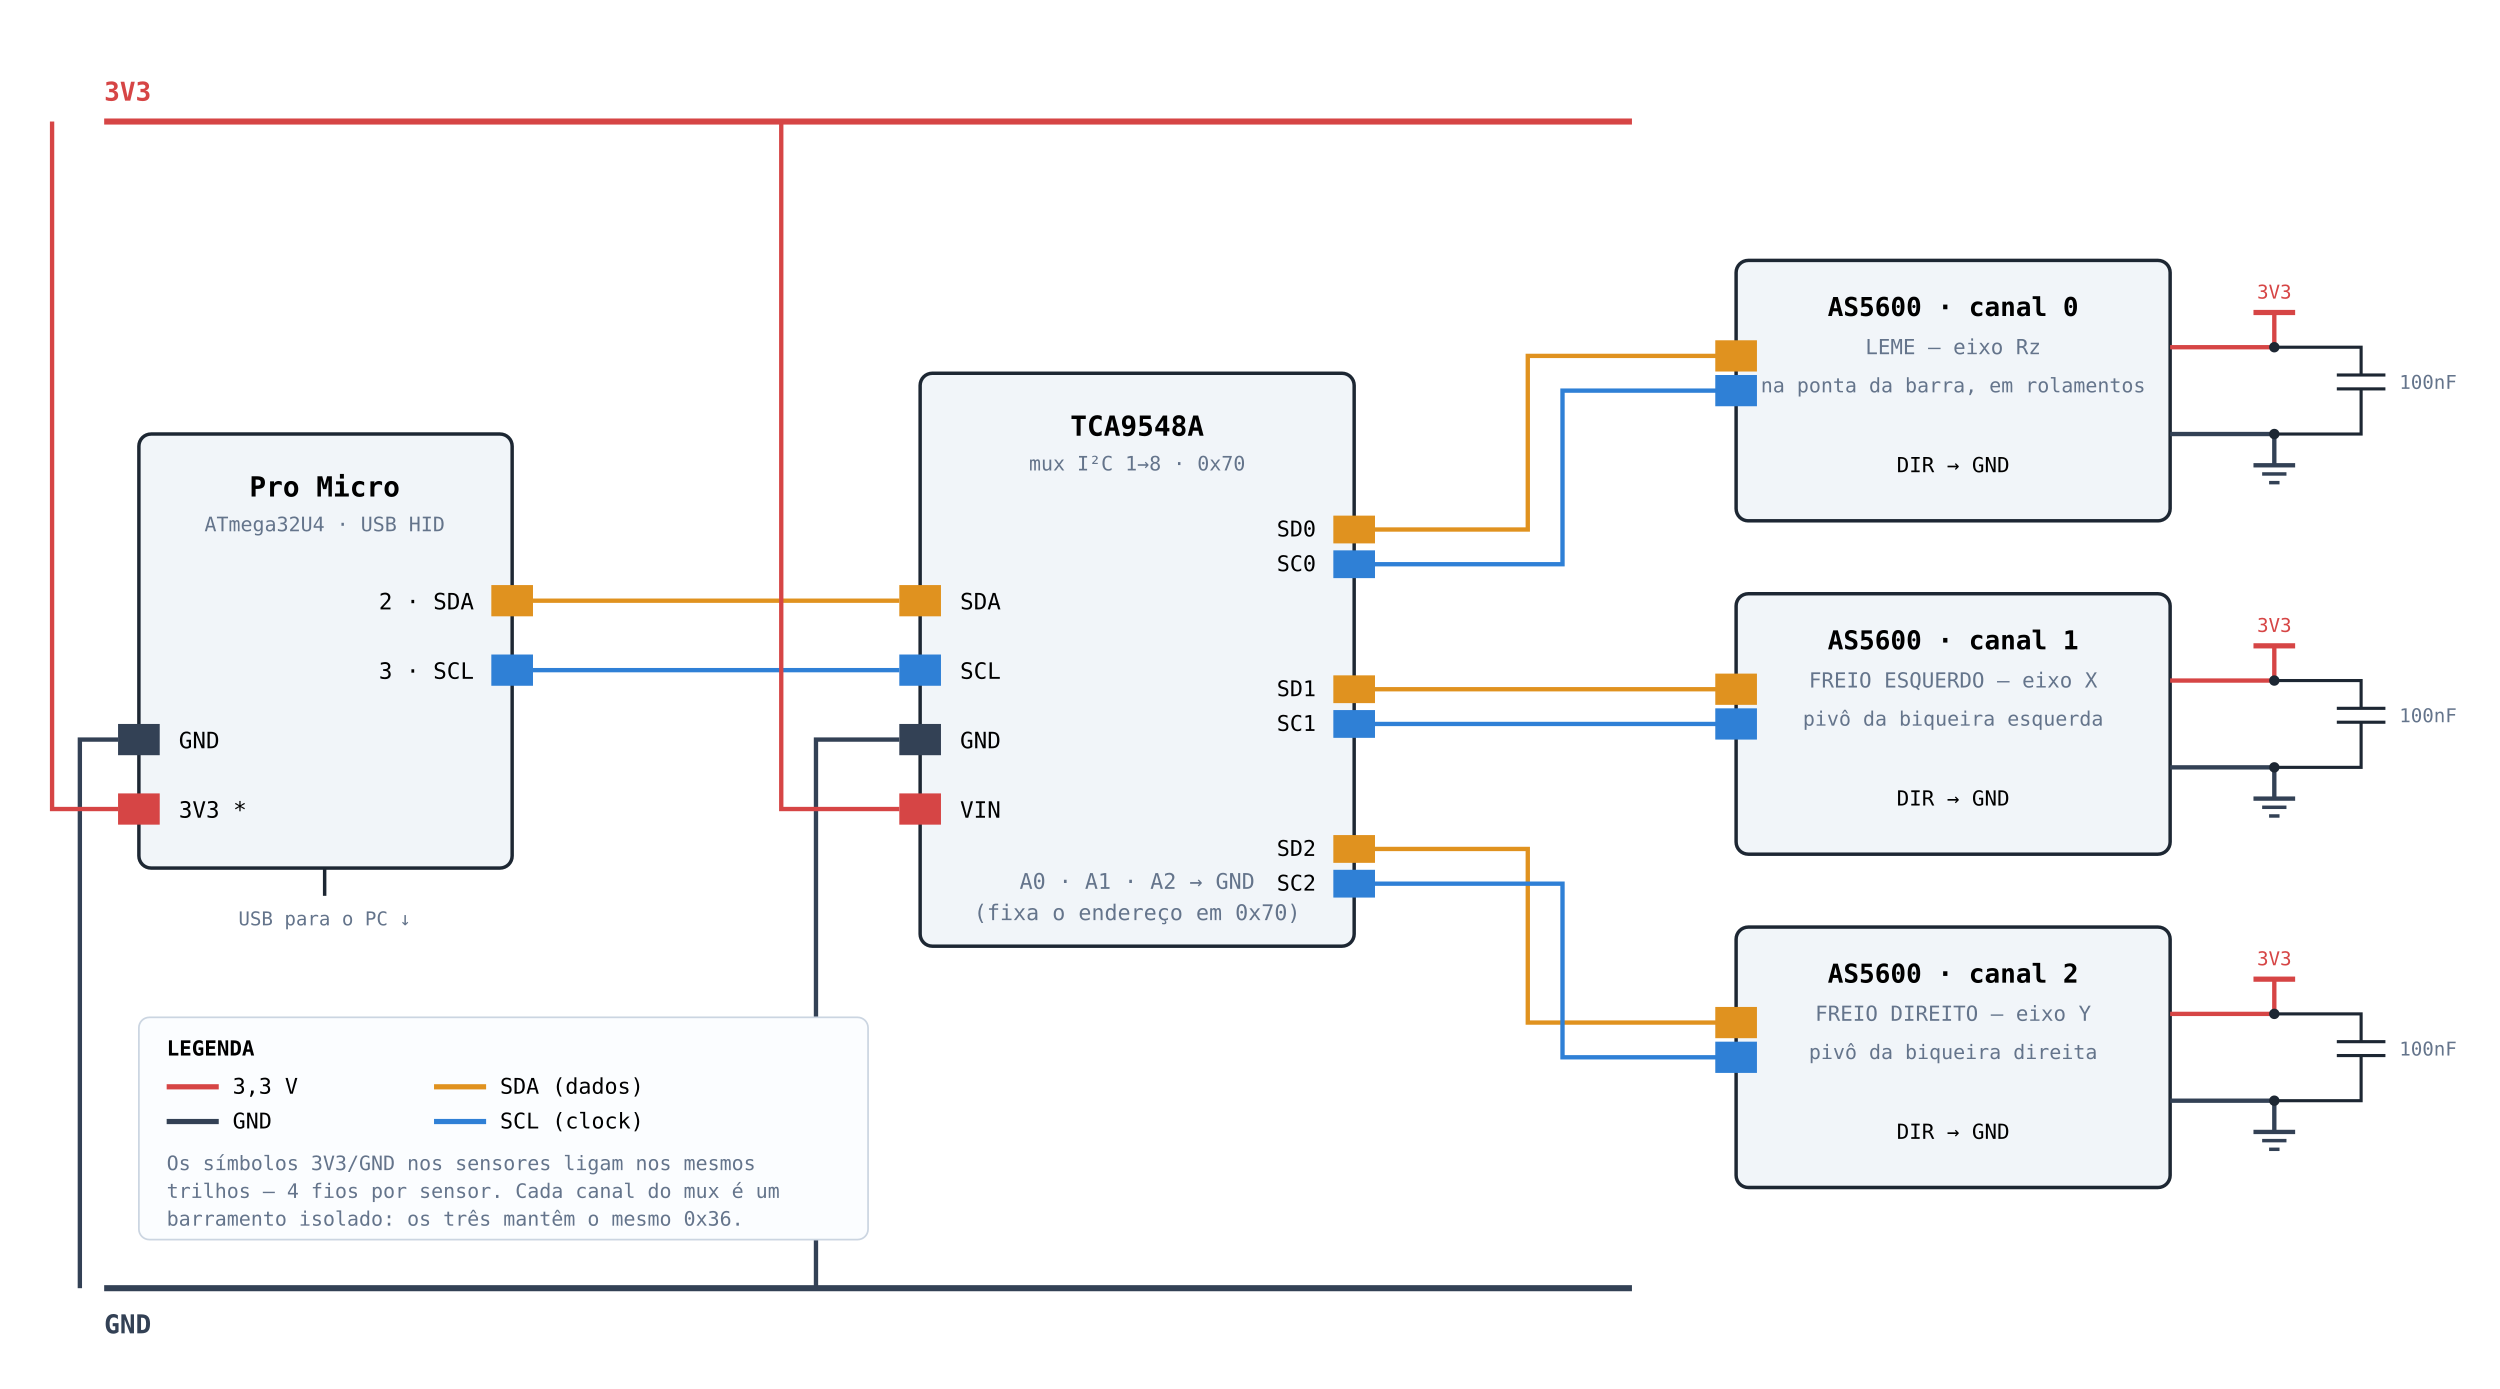
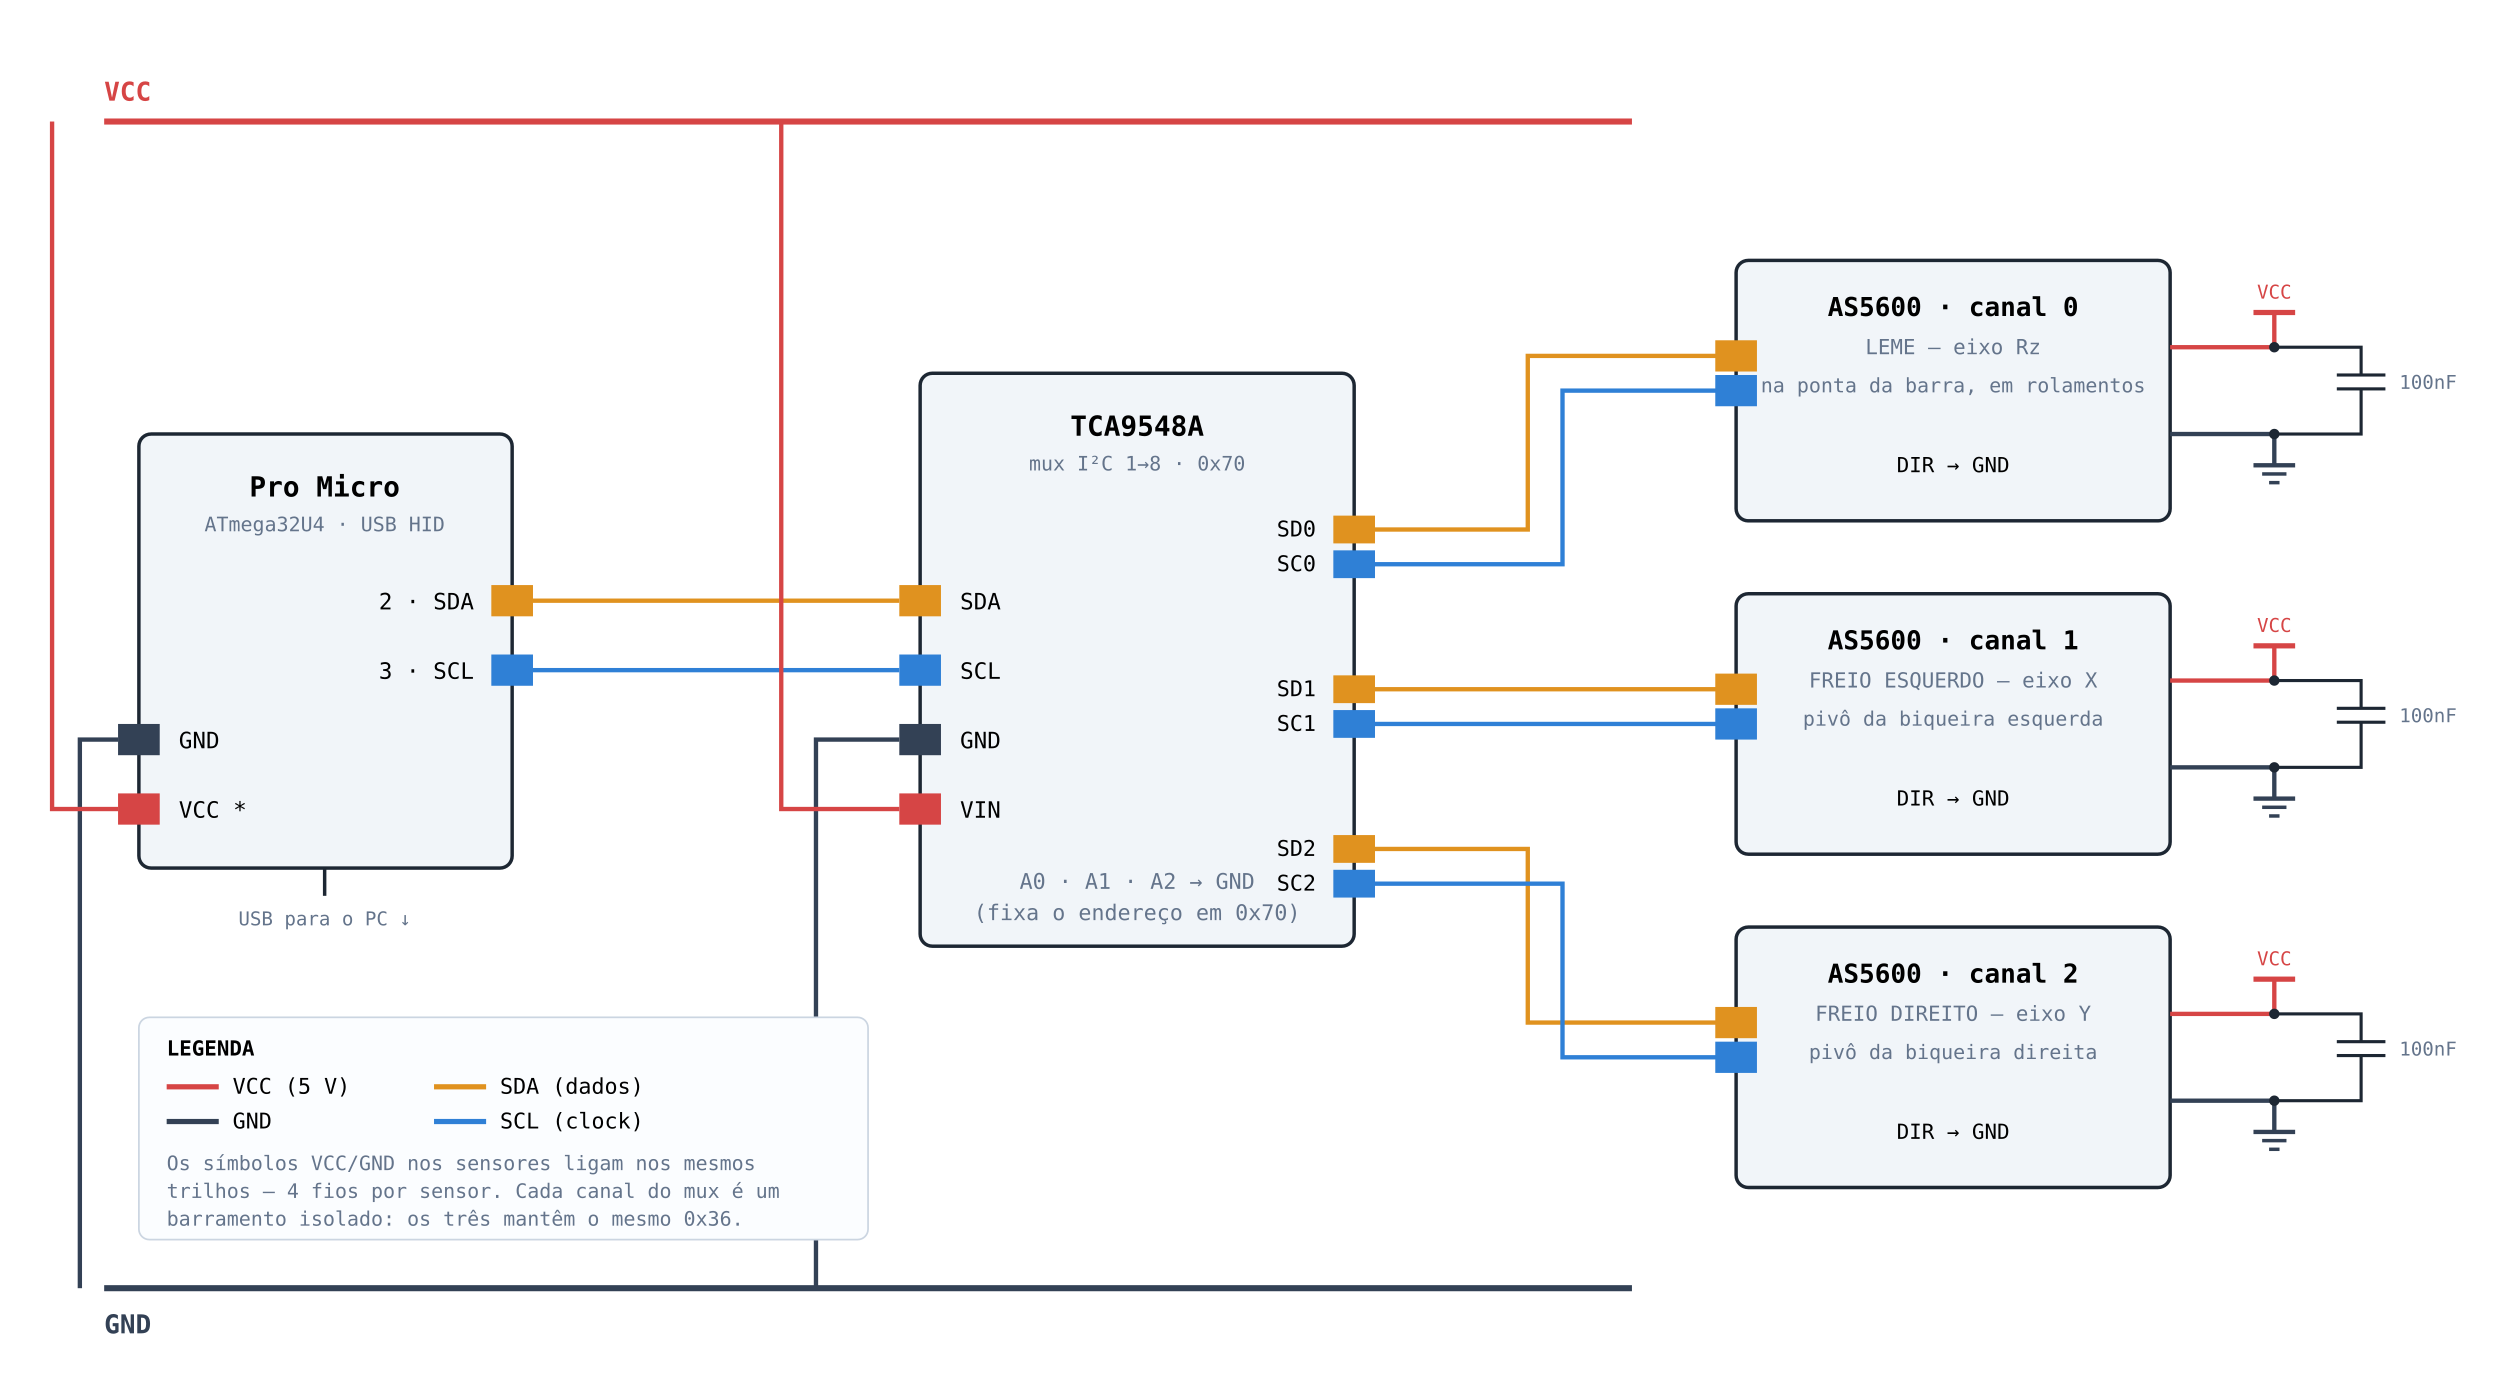
<svg xmlns="http://www.w3.org/2000/svg" viewBox="0 0 1440 800" width="1440" font-family="ui-monospace, Consolas, monospace">
  <line x1="60" y1="70" x2="940" y2="70" stroke="#d64545" stroke-width="3.5" />
-   <text x="60" y="58" fill="#d64545" font-size="15" font-weight="700">3V3</text>
+   <text x="60" y="58" fill="#d64545" font-size="15" font-weight="700">VCC</text>
  <line x1="60" y1="742" x2="940" y2="742" stroke="#334155" stroke-width="3.5" />
  <text x="60" y="768" fill="#334155" font-size="15" font-weight="700">GND</text>
  <rect x="80" y="250" width="215" height="250" rx="7" fill="#f1f5f9" stroke="#1d2733" stroke-width="2" />
  <text x="187" y="286" text-anchor="middle" font-size="16" font-weight="700">Pro Micro</text>
  <text x="187" y="306" text-anchor="middle" font-size="11.5" fill="#64748b">ATmega32U4 · USB HID</text>
  <g font-size="13">
    <rect x="283" y="337" width="24" height="18" fill="#e0921f" />
    <text x="273" y="351" text-anchor="end">2 · SDA</text>
    <rect x="283" y="377" width="24" height="18" fill="#2f80d6" />
    <text x="273" y="391" text-anchor="end">3 · SCL</text>
    <rect x="68" y="417" width="24" height="18" fill="#334155" />
    <text x="103" y="431">GND</text>
    <rect x="68" y="457" width="24" height="18" fill="#d64545" />
-     <text x="103" y="471">3V3 *</text>
+     <text x="103" y="471">VCC *</text>
  </g>
  <line x1="187" y1="500" x2="187" y2="516" stroke="#1d2733" stroke-width="2" />
  <text x="187" y="533" text-anchor="middle" font-size="11" fill="#64748b">USB para o PC ↓</text>
  <polyline points="68,426 46,426 46,742" fill="none" stroke="#334155" stroke-width="2.5" />
  <polyline points="68,466 30,466 30,70" fill="none" stroke="#d64545" stroke-width="2.5" />
  <rect x="530" y="215" width="250" height="330" rx="7" fill="#f1f5f9" stroke="#1d2733" stroke-width="2" />
  <text x="655" y="251" text-anchor="middle" font-size="16" font-weight="700">TCA9548A</text>
  <text x="655" y="271" text-anchor="middle" font-size="11.5" fill="#64748b">mux I²C 1→8 · 0x70</text>
  <g font-size="13">
    <rect x="518" y="337" width="24" height="18" fill="#e0921f" />
    <text x="553" y="351">SDA</text>
    <rect x="518" y="377" width="24" height="18" fill="#2f80d6" />
    <text x="553" y="391">SCL</text>
    <rect x="518" y="417" width="24" height="18" fill="#334155" />
    <text x="553" y="431">GND</text>
    <rect x="518" y="457" width="24" height="18" fill="#d64545" />
    <text x="553" y="471">VIN</text>
  </g>
  <g font-size="12.5" fill="#64748b">
    <text x="655" y="512" text-anchor="middle">A0 · A1 · A2 → GND</text>
    <text x="655" y="530" text-anchor="middle">(fixa o endereço em 0x70)</text>
  </g>
  <line x1="307" y1="346" x2="518" y2="346" stroke="#e0921f" stroke-width="2.5" />
  <line x1="307" y1="386" x2="518" y2="386" stroke="#2f80d6" stroke-width="2.5" />
  <polyline points="518,426 470,426 470,742" fill="none" stroke="#334155" stroke-width="2.5" />
  <polyline points="518,466 450,466 450,70" fill="none" stroke="#d64545" stroke-width="2.5" />
  <g font-size="12.5">
    <rect x="768" y="297" width="24" height="16" fill="#e0921f" />
    <text x="758" y="309" text-anchor="end">SD0</text>
    <rect x="768" y="317" width="24" height="16" fill="#2f80d6" />
    <text x="758" y="329" text-anchor="end">SC0</text>
    <rect x="768" y="389" width="24" height="16" fill="#e0921f" />
    <text x="758" y="401" text-anchor="end">SD1</text>
    <rect x="768" y="409" width="24" height="16" fill="#2f80d6" />
    <text x="758" y="421" text-anchor="end">SC1</text>
    <rect x="768" y="481" width="24" height="16" fill="#e0921f" />
    <text x="758" y="493" text-anchor="end">SD2</text>
    <rect x="768" y="501" width="24" height="16" fill="#2f80d6" />
    <text x="758" y="513" text-anchor="end">SC2</text>
  </g>
  <polyline points="792,305 880,305 880,205 1000,205" fill="none" stroke="#e0921f" stroke-width="2.5" />
  <polyline points="792,325 900,325 900,225 1000,225" fill="none" stroke="#2f80d6" stroke-width="2.5" />
  <line x1="792" y1="397" x2="1000" y2="397" stroke="#e0921f" stroke-width="2.5" />
  <line x1="792" y1="417" x2="1000" y2="417" stroke="#2f80d6" stroke-width="2.5" />
  <polyline points="792,489 880,489 880,589 1000,589" fill="none" stroke="#e0921f" stroke-width="2.5" />
  <polyline points="792,509 900,509 900,609 1000,609" fill="none" stroke="#2f80d6" stroke-width="2.5" />
  <g id="s0">
    <rect x="1000" y="150" width="250" height="150" rx="7" fill="#f1f5f9" stroke="#1d2733" stroke-width="2" />
    <rect x="988" y="196" width="24" height="18" fill="#e0921f" />
    <rect x="988" y="216" width="24" height="18" fill="#2f80d6" />
    <text x="1125" y="182" text-anchor="middle" font-size="15" font-weight="700">AS5600 · canal 0</text>
    <text x="1125" y="204" text-anchor="middle" font-size="12" fill="#64748b">LEME — eixo Rz</text>
    <text x="1125" y="226" text-anchor="middle" font-size="11.5" fill="#64748b">na ponta da barra, em rolamentos</text>
    <text x="1125" y="272" text-anchor="middle" font-size="12">DIR → GND</text>
    <line x1="1250" y1="200" x2="1310" y2="200" stroke="#d64545" stroke-width="2.5" />
    <line x1="1310" y1="200" x2="1310" y2="180" stroke="#d64545" stroke-width="2.5" />
    <line x1="1298" y1="180" x2="1322" y2="180" stroke="#d64545" stroke-width="3" />
-     <text x="1310" y="172" text-anchor="middle" font-size="11" fill="#d64545">3V3</text>
+     <text x="1310" y="172" text-anchor="middle" font-size="11" fill="#d64545">VCC</text>
    <line x1="1250" y1="250" x2="1310" y2="250" stroke="#334155" stroke-width="2.5" />
    <line x1="1310" y1="250" x2="1310" y2="268" stroke="#334155" stroke-width="2.5" />
    <line x1="1298" y1="268" x2="1322" y2="268" stroke="#334155" stroke-width="2.5" />
    <line x1="1303" y1="273" x2="1317" y2="273" stroke="#334155" stroke-width="2" />
    <line x1="1307" y1="278" x2="1313" y2="278" stroke="#334155" stroke-width="2" />
    <polyline points="1310,200 1360,200 1360,216" fill="none" stroke="#1d2733" stroke-width="1.8" />
    <line x1="1346" y1="216" x2="1374" y2="216" stroke="#1d2733" stroke-width="1.8" />
    <line x1="1346" y1="224" x2="1374" y2="224" stroke="#1d2733" stroke-width="1.8" />
    <polyline points="1360,224 1360,250 1310,250" fill="none" stroke="#1d2733" stroke-width="1.8" />
    <text x="1382" y="224" font-size="11" fill="#64748b">100nF</text>
    <circle cx="1310" cy="200" r="3" fill="#1d2733" />
    <circle cx="1310" cy="250" r="3" fill="#1d2733" />
  </g>
  <g id="s1">
    <rect x="1000" y="342" width="250" height="150" rx="7" fill="#f1f5f9" stroke="#1d2733" stroke-width="2" />
    <rect x="988" y="388" width="24" height="18" fill="#e0921f" />
    <rect x="988" y="408" width="24" height="18" fill="#2f80d6" />
    <text x="1125" y="374" text-anchor="middle" font-size="15" font-weight="700">AS5600 · canal 1</text>
    <text x="1125" y="396" text-anchor="middle" font-size="12" fill="#64748b">FREIO ESQUERDO — eixo X</text>
    <text x="1125" y="418" text-anchor="middle" font-size="11.5" fill="#64748b">pivô da biqueira esquerda</text>
    <text x="1125" y="464" text-anchor="middle" font-size="12">DIR → GND</text>
    <line x1="1250" y1="392" x2="1310" y2="392" stroke="#d64545" stroke-width="2.5" />
    <line x1="1310" y1="392" x2="1310" y2="372" stroke="#d64545" stroke-width="2.5" />
    <line x1="1298" y1="372" x2="1322" y2="372" stroke="#d64545" stroke-width="3" />
-     <text x="1310" y="364" text-anchor="middle" font-size="11" fill="#d64545">3V3</text>
+     <text x="1310" y="364" text-anchor="middle" font-size="11" fill="#d64545">VCC</text>
    <line x1="1250" y1="442" x2="1310" y2="442" stroke="#334155" stroke-width="2.5" />
    <line x1="1310" y1="442" x2="1310" y2="460" stroke="#334155" stroke-width="2.5" />
    <line x1="1298" y1="460" x2="1322" y2="460" stroke="#334155" stroke-width="2.5" />
    <line x1="1303" y1="465" x2="1317" y2="465" stroke="#334155" stroke-width="2" />
    <line x1="1307" y1="470" x2="1313" y2="470" stroke="#334155" stroke-width="2" />
    <polyline points="1310,392 1360,392 1360,408" fill="none" stroke="#1d2733" stroke-width="1.8" />
    <line x1="1346" y1="408" x2="1374" y2="408" stroke="#1d2733" stroke-width="1.8" />
    <line x1="1346" y1="416" x2="1374" y2="416" stroke="#1d2733" stroke-width="1.8" />
    <polyline points="1360,416 1360,442 1310,442" fill="none" stroke="#1d2733" stroke-width="1.8" />
    <text x="1382" y="416" font-size="11" fill="#64748b">100nF</text>
    <circle cx="1310" cy="392" r="3" fill="#1d2733" />
    <circle cx="1310" cy="442" r="3" fill="#1d2733" />
  </g>
  <g id="s2">
    <rect x="1000" y="534" width="250" height="150" rx="7" fill="#f1f5f9" stroke="#1d2733" stroke-width="2" />
    <rect x="988" y="580" width="24" height="18" fill="#e0921f" />
    <rect x="988" y="600" width="24" height="18" fill="#2f80d6" />
    <text x="1125" y="566" text-anchor="middle" font-size="15" font-weight="700">AS5600 · canal 2</text>
    <text x="1125" y="588" text-anchor="middle" font-size="12" fill="#64748b">FREIO DIREITO — eixo Y</text>
    <text x="1125" y="610" text-anchor="middle" font-size="11.5" fill="#64748b">pivô da biqueira direita</text>
    <text x="1125" y="656" text-anchor="middle" font-size="12">DIR → GND</text>
    <line x1="1250" y1="584" x2="1310" y2="584" stroke="#d64545" stroke-width="2.5" />
    <line x1="1310" y1="584" x2="1310" y2="564" stroke="#d64545" stroke-width="2.5" />
    <line x1="1298" y1="564" x2="1322" y2="564" stroke="#d64545" stroke-width="3" />
-     <text x="1310" y="556" text-anchor="middle" font-size="11" fill="#d64545">3V3</text>
+     <text x="1310" y="556" text-anchor="middle" font-size="11" fill="#d64545">VCC</text>
    <line x1="1250" y1="634" x2="1310" y2="634" stroke="#334155" stroke-width="2.5" />
    <line x1="1310" y1="634" x2="1310" y2="652" stroke="#334155" stroke-width="2.5" />
    <line x1="1298" y1="652" x2="1322" y2="652" stroke="#334155" stroke-width="2.5" />
    <line x1="1303" y1="657" x2="1317" y2="657" stroke="#334155" stroke-width="2" />
    <line x1="1307" y1="662" x2="1313" y2="662" stroke="#334155" stroke-width="2" />
    <polyline points="1310,584 1360,584 1360,600" fill="none" stroke="#1d2733" stroke-width="1.8" />
    <line x1="1346" y1="600" x2="1374" y2="600" stroke="#1d2733" stroke-width="1.8" />
    <line x1="1346" y1="608" x2="1374" y2="608" stroke="#1d2733" stroke-width="1.8" />
    <polyline points="1360,608 1360,634 1310,634" fill="none" stroke="#1d2733" stroke-width="1.8" />
    <text x="1382" y="608" font-size="11" fill="#64748b">100nF</text>
    <circle cx="1310" cy="584" r="3" fill="#1d2733" />
    <circle cx="1310" cy="634" r="3" fill="#1d2733" />
  </g>
  <g font-size="12.5">
    <rect x="80" y="586" width="420" height="128" rx="6" fill="#fbfdff" stroke="#cbd5e1" />
    <text x="96" y="608" font-weight="700" font-size="12">LEGENDA</text>
    <line x1="96" y1="626" x2="126" y2="626" stroke="#d64545" stroke-width="3" />
-     <text x="134" y="630">3,3 V</text>
+     <text x="134" y="630">VCC (5 V)</text>
    <line x1="96" y1="646" x2="126" y2="646" stroke="#334155" stroke-width="3" />
    <text x="134" y="650">GND</text>
    <line x1="250" y1="626" x2="280" y2="626" stroke="#e0921f" stroke-width="3" />
    <text x="288" y="630">SDA (dados)</text>
    <line x1="250" y1="646" x2="280" y2="646" stroke="#2f80d6" stroke-width="3" />
    <text x="288" y="650">SCL (clock)</text>
-     <text x="96" y="674" font-size="11.5" fill="#64748b">Os símbolos 3V3/GND nos sensores ligam nos mesmos</text>
+     <text x="96" y="674" font-size="11.5" fill="#64748b">Os símbolos VCC/GND nos sensores ligam nos mesmos</text>
    <text x="96" y="690" font-size="11.5" fill="#64748b">trilhos — 4 fios por sensor. Cada canal do mux é um</text>
    <text x="96" y="706" font-size="11.5" fill="#64748b">barramento isolado: os três mantêm o mesmo 0x36.</text>
  </g>
</svg>
